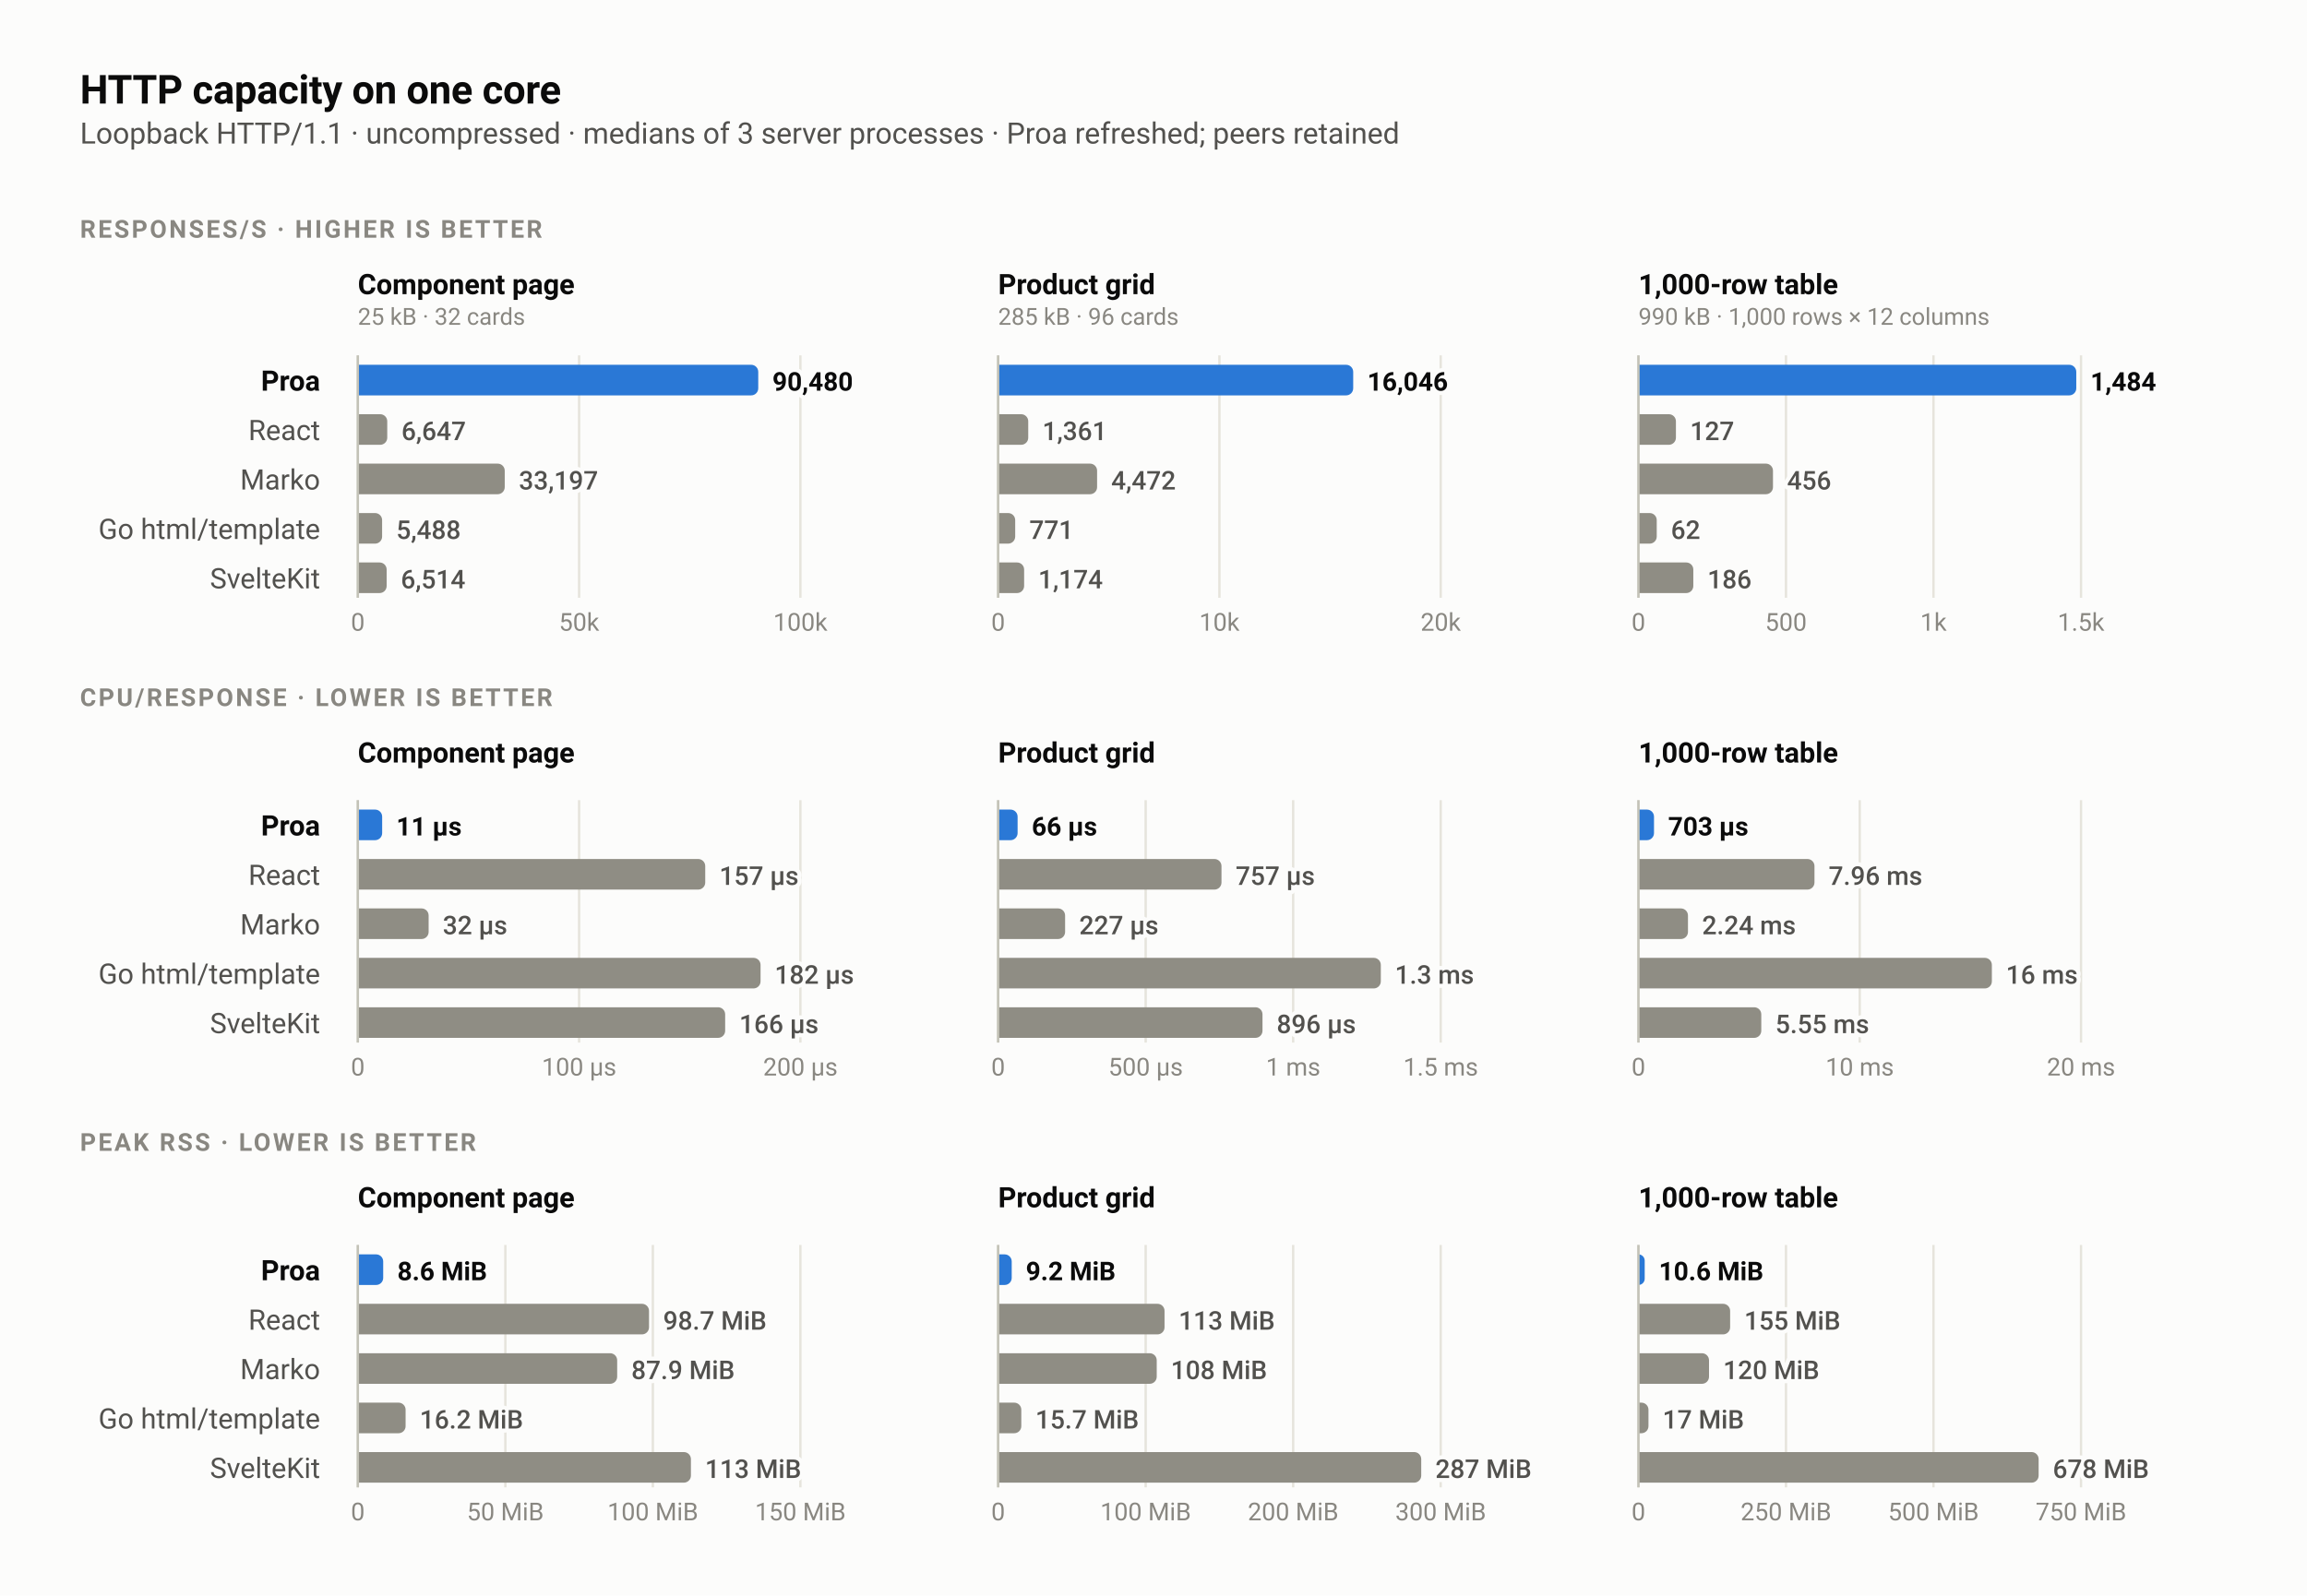
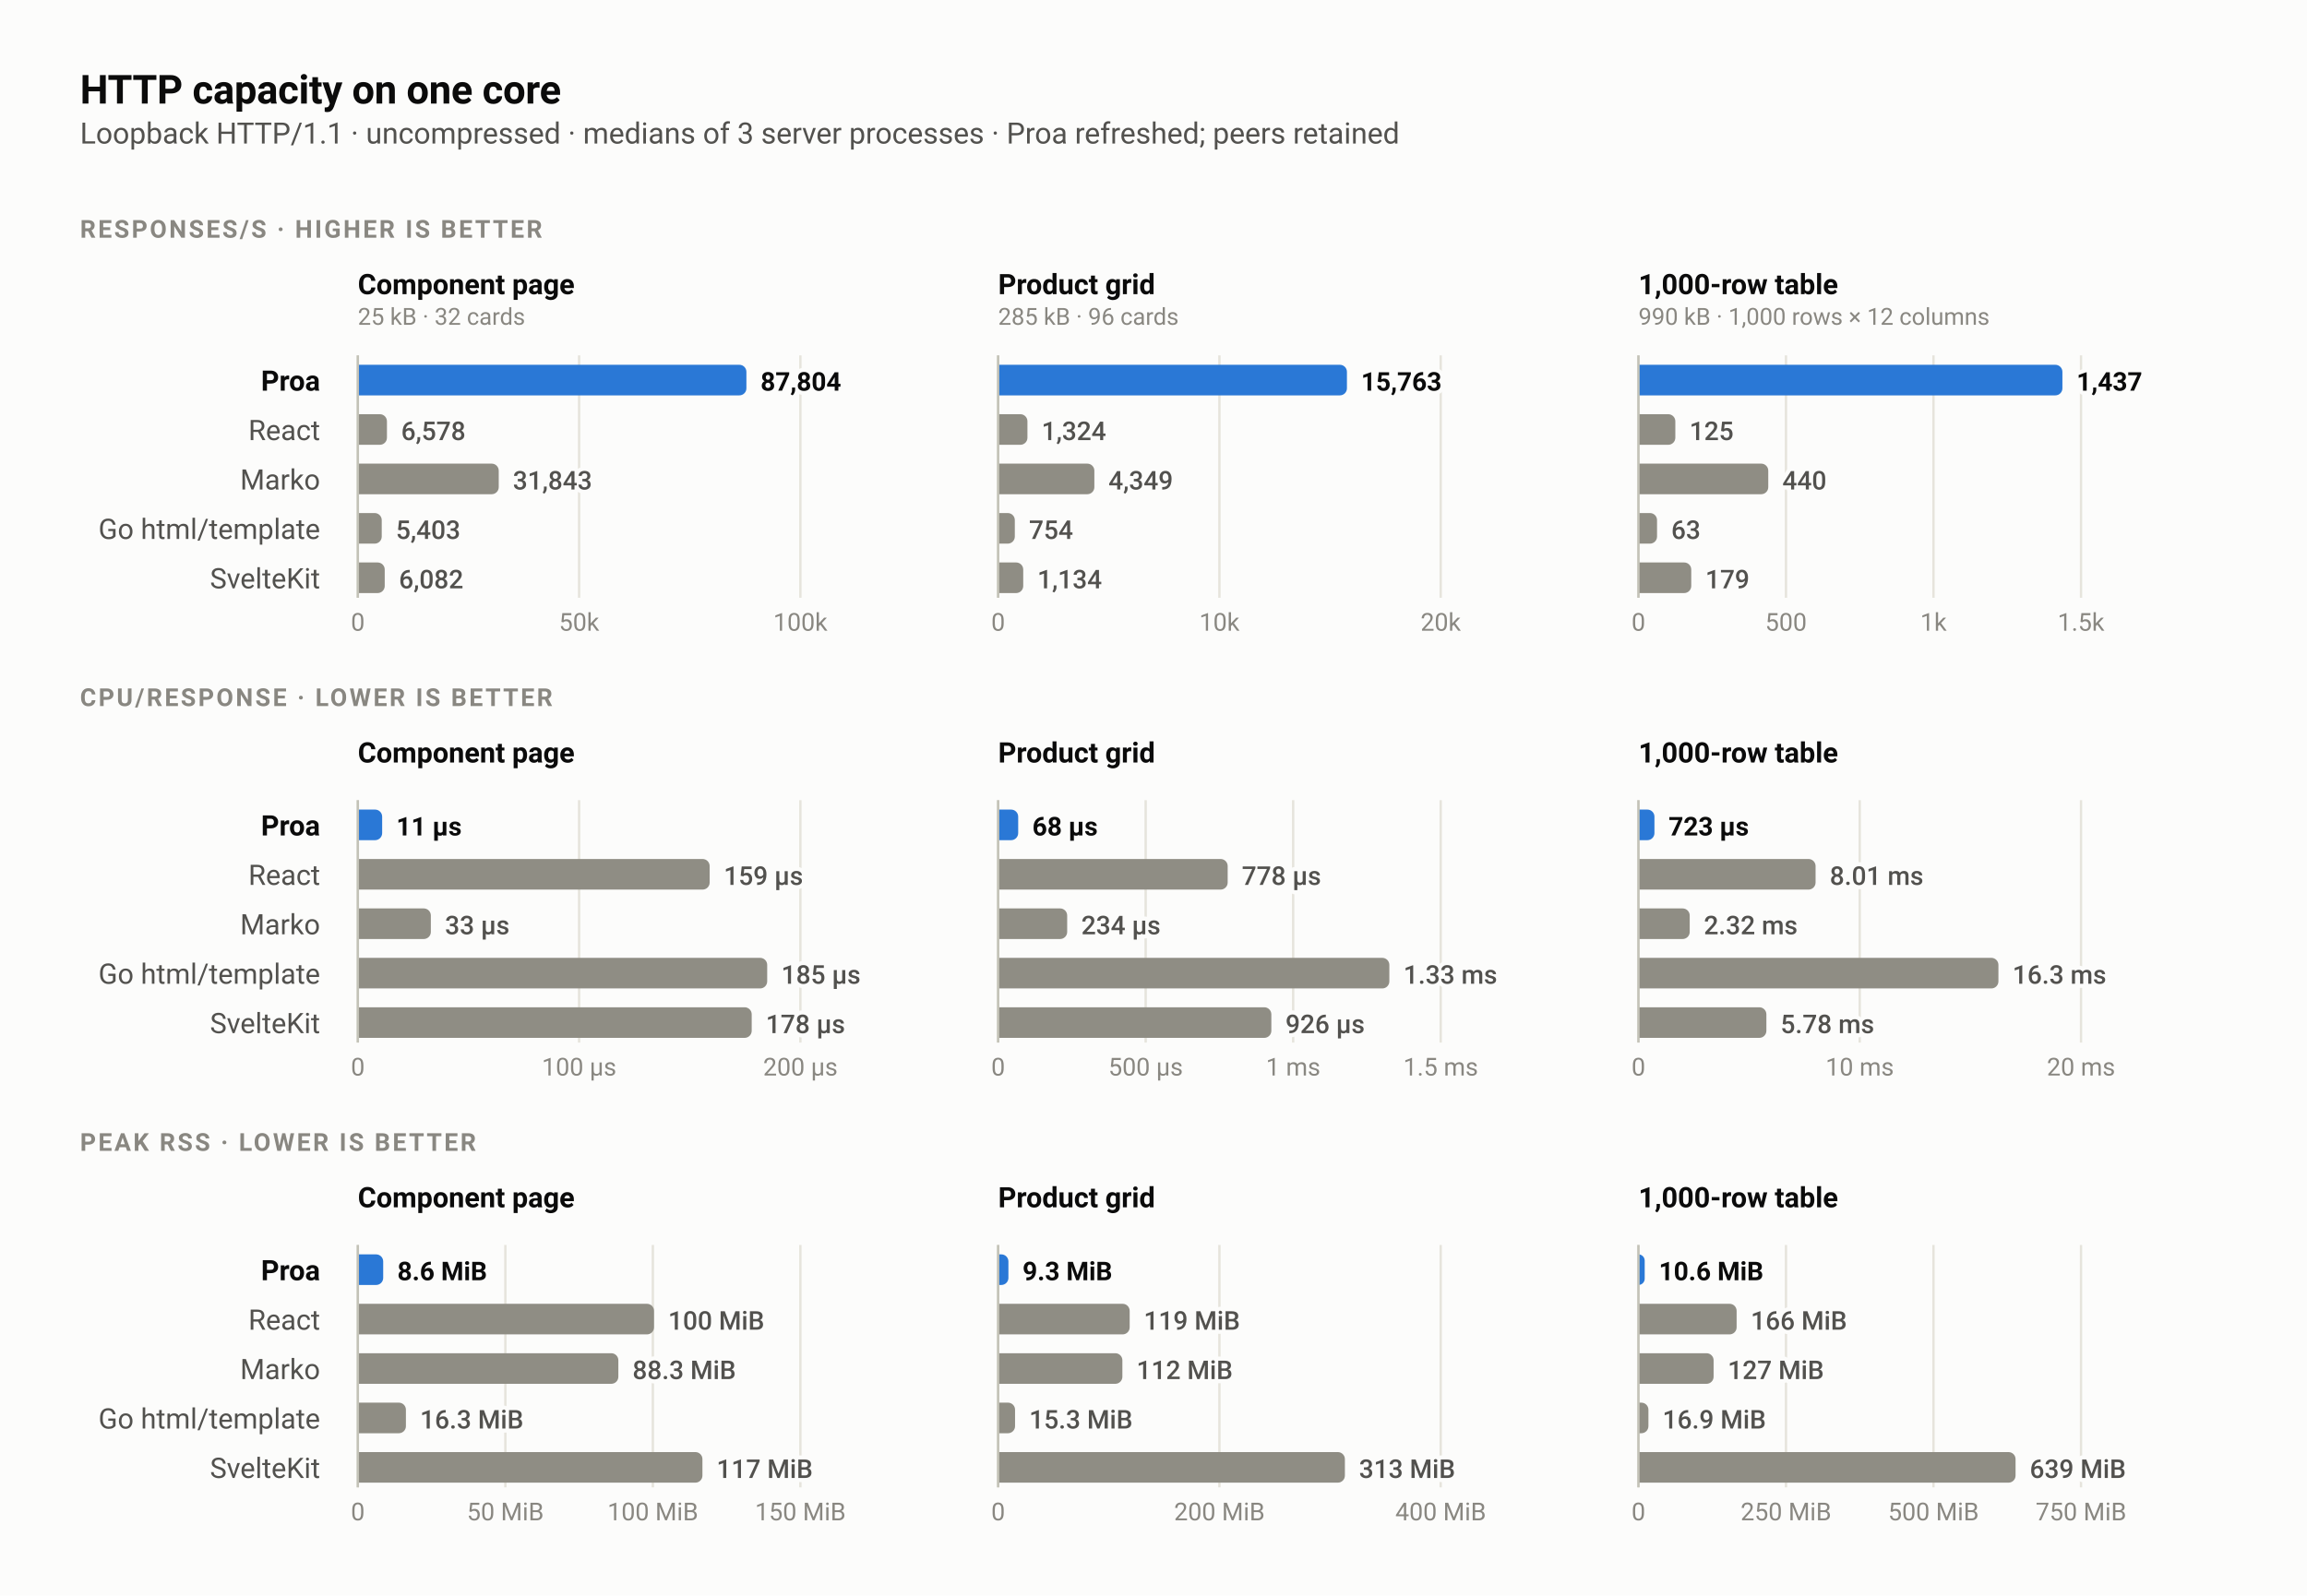
<svg xmlns="http://www.w3.org/2000/svg" width="980" height="678" viewBox="0 0 980 678" role="img" aria-labelledby="ttl dsc">
  <style>
  text { font-family: system-ui, -apple-system, "Segoe UI", Roboto, "Helvetica Neue", Arial, sans-serif; }
  .t   { font-size: 17px; font-weight: 600; fill: #0b0b0b; letter-spacing: -.005em; }
  .d   { font-size: 12.5px; font-weight: 400; fill: #52514e; }
  .eb  { font-size: 10.5px; font-weight: 600; fill: #898781; letter-spacing: .09em; }
  .cat { font-size: 12px; font-weight: 400; fill: #52514e; }
  .catb{ font-size: 12px; font-weight: 600; fill: #0b0b0b; }
  .lg  { font-size: 12px; font-weight: 400; fill: #52514e; }
  .tick{ font-size: 10.5px; font-weight: 400; fill: #898781; font-variant-numeric: tabular-nums; }
  .val { font-size: 11px; font-weight: 500; fill: #52514e; font-variant-numeric: tabular-nums;
         paint-order: stroke; stroke: #fcfcfb; stroke-width: 3.5px; stroke-linejoin: round; }
  .valb{ font-size: 11px; font-weight: 600; fill: #0b0b0b; font-variant-numeric: tabular-nums;
         paint-order: stroke; stroke: #fcfcfb; stroke-width: 3.5px; stroke-linejoin: round; }
  .valw{ font-size: 11px; font-weight: 600; fill: #fcfcfb; font-variant-numeric: tabular-nums; }
  .note{ font-size: 10px; font-weight: 400; fill: #898781; }
  .mono{ font-family: ui-monospace, SFMono-Regular, "SF Mono", Menlo, Consolas, monospace; }
  .end { text-anchor: end; }
  .mid { text-anchor: middle; }
</style>
  <rect width="980" height="678" fill="#fcfcfb" />
  <text x="34" y="44" class="t">HTTP capacity on one core</text>
  <text x="34" y="61" class="d">Loopback HTTP/1.1 · uncompressed · medians of 3 server processes · Proa refreshed; peers retained</text>
  <text x="34" y="101" class="eb">RESPONSES/S · HIGHER IS BETTER</text>
  <text x="152" y="125" class="catb">Component page</text>
  <text x="152" y="138" class="note">25 kB · 32 cards</text>
  <path d="M152 151L152 254" stroke="#e6e4dc" stroke-width="1" />
  <text x="152" y="268" class="tick mid">0</text>
  <path d="M246 151L246 254" stroke="#e6e4dc" stroke-width="1" />
  <text x="246" y="268" class="tick mid">50k</text>
  <path d="M340 151L340 254" stroke="#e6e4dc" stroke-width="1" />
  <text x="340" y="268" class="tick mid">100k</text>
-   <path d="M152 155H319.1a3 3 0 0 1 3 3V165a3 3 0 0 1 -3 3H152Z" fill="#2a78d6" />
-   <text x="328.1" y="166" class="valb">90,480</text>
+   <path d="M152 155H314.07a3 3 0 0 1 3 3V165a3 3 0 0 1 -3 3H152Z" fill="#2a78d6" />
+   <text x="323.07" y="166" class="valb">87,804</text>
  <text x="136" y="166" class="catb end">Proa</text>
-   <path d="M152 176H161.5a3 3 0 0 1 3 3V186a3 3 0 0 1 -3 3H152Z" fill="#8f8d84" />
-   <text x="170.5" y="187" class="val">6,647</text>
+   <path d="M152 176H161.37a3 3 0 0 1 3 3V186a3 3 0 0 1 -3 3H152Z" fill="#8f8d84" />
+   <text x="170.37" y="187" class="val">6,578</text>
  <text x="136" y="187" class="cat end">React</text>
-   <path d="M152 197H211.41a3 3 0 0 1 3 3V207a3 3 0 0 1 -3 3H152Z" fill="#8f8d84" />
-   <text x="220.41" y="208" class="val">33,197</text>
+   <path d="M152 197H208.86a3 3 0 0 1 3 3V207a3 3 0 0 1 -3 3H152Z" fill="#8f8d84" />
+   <text x="217.86" y="208" class="val">31,843</text>
  <text x="136" y="208" class="cat end">Marko</text>
-   <path d="M152 218H159.32a3 3 0 0 1 3 3V228a3 3 0 0 1 -3 3H152Z" fill="#8f8d84" />
-   <text x="168.32" y="229" class="val">5,488</text>
+   <path d="M152 218H159.16a3 3 0 0 1 3 3V228a3 3 0 0 1 -3 3H152Z" fill="#8f8d84" />
+   <text x="168.16" y="229" class="val">5,403</text>
  <text x="136" y="229" class="cat end">Go html/template</text>
-   <path d="M152 239H161.25a3 3 0 0 1 3 3V249a3 3 0 0 1 -3 3H152Z" fill="#8f8d84" />
-   <text x="170.25" y="250" class="val">6,514</text>
+   <path d="M152 239H160.43a3 3 0 0 1 3 3V249a3 3 0 0 1 -3 3H152Z" fill="#8f8d84" />
+   <text x="169.43" y="250" class="val">6,082</text>
  <text x="136" y="250" class="cat end">SvelteKit</text>
  <path d="M152 151L152 254" stroke="#c3c2b7" stroke-width="1" />
  <text x="424" y="125" class="catb">Product grid</text>
  <text x="424" y="138" class="note">285 kB · 96 cards</text>
  <path d="M424 151L424 254" stroke="#e6e4dc" stroke-width="1" />
  <text x="424" y="268" class="tick mid">0</text>
  <path d="M518 151L518 254" stroke="#e6e4dc" stroke-width="1" />
  <text x="518" y="268" class="tick mid">10k</text>
  <path d="M612 151L612 254" stroke="#e6e4dc" stroke-width="1" />
  <text x="612" y="268" class="tick mid">20k</text>
-   <path d="M424 155H571.83a3 3 0 0 1 3 3V165a3 3 0 0 1 -3 3H424Z" fill="#2a78d6" />
-   <text x="580.83" y="166" class="valb">16,046</text>
-   <path d="M424 176H433.79a3 3 0 0 1 3 3V186a3 3 0 0 1 -3 3H424Z" fill="#8f8d84" />
-   <text x="442.79" y="187" class="val">1,361</text>
-   <path d="M424 197H463.04a3 3 0 0 1 3 3V207a3 3 0 0 1 -3 3H424Z" fill="#8f8d84" />
-   <text x="472.04" y="208" class="val">4,472</text>
-   <path d="M424 218H428.25a3 3 0 0 1 3 3V228a3 3 0 0 1 -3 3H424Z" fill="#8f8d84" />
-   <text x="437.25" y="229" class="val">771</text>
-   <path d="M424 239H432.04a3 3 0 0 1 3 3V249a3 3 0 0 1 -3 3H424Z" fill="#8f8d84" />
-   <text x="441.04" y="250" class="val">1,174</text>
+   <path d="M424 155H569.17a3 3 0 0 1 3 3V165a3 3 0 0 1 -3 3H424Z" fill="#2a78d6" />
+   <text x="578.17" y="166" class="valb">15,763</text>
+   <path d="M424 176H433.45a3 3 0 0 1 3 3V186a3 3 0 0 1 -3 3H424Z" fill="#8f8d84" />
+   <text x="442.45" y="187" class="val">1,324</text>
+   <path d="M424 197H461.88a3 3 0 0 1 3 3V207a3 3 0 0 1 -3 3H424Z" fill="#8f8d84" />
+   <text x="470.88" y="208" class="val">4,349</text>
+   <path d="M424 218H428.09a3 3 0 0 1 3 3V228a3 3 0 0 1 -3 3H424Z" fill="#8f8d84" />
+   <text x="437.09" y="229" class="val">754</text>
+   <path d="M424 239H431.66a3 3 0 0 1 3 3V249a3 3 0 0 1 -3 3H424Z" fill="#8f8d84" />
+   <text x="440.66" y="250" class="val">1,134</text>
  <path d="M424 151L424 254" stroke="#c3c2b7" stroke-width="1" />
  <text x="696" y="125" class="catb">1,000-row table</text>
  <text x="696" y="138" class="note">990 kB · 1,000 rows × 12 columns</text>
  <path d="M696 151L696 254" stroke="#e6e4dc" stroke-width="1" />
  <text x="696" y="268" class="tick mid">0</text>
  <path d="M758.67 151L758.67 254" stroke="#e6e4dc" stroke-width="1" />
  <text x="758.67" y="268" class="tick mid">500</text>
  <path d="M821.33 151L821.33 254" stroke="#e6e4dc" stroke-width="1" />
  <text x="821.33" y="268" class="tick mid">1k</text>
  <path d="M884 151L884 254" stroke="#e6e4dc" stroke-width="1" />
  <text x="884" y="268" class="tick mid">1.5k</text>
-   <path d="M696 155H878.99a3 3 0 0 1 3 3V165a3 3 0 0 1 -3 3H696Z" fill="#2a78d6" />
-   <text x="887.99" y="166" class="valb">1,484</text>
-   <path d="M696 176H708.92a3 3 0 0 1 3 3V186a3 3 0 0 1 -3 3H696Z" fill="#8f8d84" />
-   <text x="717.92" y="187" class="val">127</text>
-   <path d="M696 197H750.15a3 3 0 0 1 3 3V207a3 3 0 0 1 -3 3H696Z" fill="#8f8d84" />
-   <text x="759.15" y="208" class="val">456</text>
-   <path d="M696 218H700.77a3 3 0 0 1 3 3V228a3 3 0 0 1 -3 3H696Z" fill="#8f8d84" />
-   <text x="709.77" y="229" class="val">62</text>
-   <path d="M696 239H716.31a3 3 0 0 1 3 3V249a3 3 0 0 1 -3 3H696Z" fill="#8f8d84" />
-   <text x="725.31" y="250" class="val">186</text>
+   <path d="M696 155H873.1a3 3 0 0 1 3 3V165a3 3 0 0 1 -3 3H696Z" fill="#2a78d6" />
+   <text x="882.1" y="166" class="valb">1,437</text>
+   <path d="M696 176H708.67a3 3 0 0 1 3 3V186a3 3 0 0 1 -3 3H696Z" fill="#8f8d84" />
+   <text x="717.67" y="187" class="val">125</text>
+   <path d="M696 197H748.15a3 3 0 0 1 3 3V207a3 3 0 0 1 -3 3H696Z" fill="#8f8d84" />
+   <text x="757.15" y="208" class="val">440</text>
+   <path d="M696 218H700.9a3 3 0 0 1 3 3V228a3 3 0 0 1 -3 3H696Z" fill="#8f8d84" />
+   <text x="709.9" y="229" class="val">63</text>
+   <path d="M696 239H715.43a3 3 0 0 1 3 3V249a3 3 0 0 1 -3 3H696Z" fill="#8f8d84" />
+   <text x="724.43" y="250" class="val">179</text>
  <path d="M696 151L696 254" stroke="#c3c2b7" stroke-width="1" />
  <text x="34" y="300" class="eb">CPU/RESPONSE · LOWER IS BETTER</text>
  <text x="152" y="324" class="catb">Component page</text>
  <path d="M152 340L152 443" stroke="#e6e4dc" stroke-width="1" />
  <text x="152" y="457" class="tick mid">0</text>
  <path d="M246 340L246 443" stroke="#e6e4dc" stroke-width="1" />
  <text x="246" y="457" class="tick mid">100 µs</text>
  <path d="M340 340L340 443" stroke="#e6e4dc" stroke-width="1" />
  <text x="340" y="457" class="tick mid">200 µs</text>
  <path d="M152 344H159.34a3 3 0 0 1 3 3V354a3 3 0 0 1 -3 3H152Z" fill="#2a78d6" />
  <text x="168.34" y="355" class="valb">11 µs</text>
  <text x="136" y="355" class="catb end">Proa</text>
-   <path d="M152 365H296.58a3 3 0 0 1 3 3V375a3 3 0 0 1 -3 3H152Z" fill="#8f8d84" />
-   <text x="305.58" y="376" class="val">157 µs</text>
+   <path d="M152 365H298.46a3 3 0 0 1 3 3V375a3 3 0 0 1 -3 3H152Z" fill="#8f8d84" />
+   <text x="307.46" y="376" class="val">159 µs</text>
  <text x="136" y="376" class="cat end">React</text>
-   <path d="M152 386H179.08a3 3 0 0 1 3 3V396a3 3 0 0 1 -3 3H152Z" fill="#8f8d84" />
-   <text x="188.08" y="397" class="val">32 µs</text>
+   <path d="M152 386H180.02a3 3 0 0 1 3 3V396a3 3 0 0 1 -3 3H152Z" fill="#8f8d84" />
+   <text x="189.02" y="397" class="val">33 µs</text>
  <text x="136" y="397" class="cat end">Marko</text>
-   <path d="M152 407H320.08a3 3 0 0 1 3 3V417a3 3 0 0 1 -3 3H152Z" fill="#8f8d84" />
-   <text x="329.08" y="418" class="val">182 µs</text>
+   <path d="M152 407H322.9a3 3 0 0 1 3 3V417a3 3 0 0 1 -3 3H152Z" fill="#8f8d84" />
+   <text x="331.9" y="418" class="val">185 µs</text>
  <text x="136" y="418" class="cat end">Go html/template</text>
-   <path d="M152 428H305.04a3 3 0 0 1 3 3V438a3 3 0 0 1 -3 3H152Z" fill="#8f8d84" />
-   <text x="314.04" y="439" class="val">166 µs</text>
+   <path d="M152 428H316.32a3 3 0 0 1 3 3V438a3 3 0 0 1 -3 3H152Z" fill="#8f8d84" />
+   <text x="325.32" y="439" class="val">178 µs</text>
  <text x="136" y="439" class="cat end">SvelteKit</text>
  <path d="M152 340L152 443" stroke="#c3c2b7" stroke-width="1" />
  <text x="424" y="324" class="catb">Product grid</text>
  <path d="M424 340L424 443" stroke="#e6e4dc" stroke-width="1" />
  <text x="424" y="457" class="tick mid">0</text>
  <path d="M486.67 340L486.67 443" stroke="#e6e4dc" stroke-width="1" />
  <text x="486.67" y="457" class="tick mid">500 µs</text>
  <path d="M549.33 340L549.33 443" stroke="#e6e4dc" stroke-width="1" />
  <text x="549.33" y="457" class="tick mid">1 ms</text>
  <path d="M612 340L612 443" stroke="#e6e4dc" stroke-width="1" />
  <text x="612" y="457" class="tick mid">1.5 ms</text>
-   <path d="M424 344H429.27a3 3 0 0 1 3 3V354a3 3 0 0 1 -3 3H424Z" fill="#2a78d6" />
-   <text x="438.27" y="355" class="valb">66 µs</text>
-   <path d="M424 365H515.88a3 3 0 0 1 3 3V375a3 3 0 0 1 -3 3H424Z" fill="#8f8d84" />
-   <text x="524.88" y="376" class="val">757 µs</text>
-   <path d="M424 386H449.45a3 3 0 0 1 3 3V396a3 3 0 0 1 -3 3H424Z" fill="#8f8d84" />
-   <text x="458.45" y="397" class="val">227 µs</text>
-   <path d="M424 407H583.56a3 3 0 0 1 3 3V417a3 3 0 0 1 -3 3H424Z" fill="#8f8d84" />
-   <text x="592.56" y="418" class="val">1.3 ms</text>
-   <path d="M424 428H533.3a3 3 0 0 1 3 3V438a3 3 0 0 1 -3 3H424Z" fill="#8f8d84" />
-   <text x="542.3" y="439" class="val">896 µs</text>
+   <path d="M424 344H429.52a3 3 0 0 1 3 3V354a3 3 0 0 1 -3 3H424Z" fill="#2a78d6" />
+   <text x="438.52" y="355" class="valb">68 µs</text>
+   <path d="M424 365H518.51a3 3 0 0 1 3 3V375a3 3 0 0 1 -3 3H424Z" fill="#8f8d84" />
+   <text x="527.51" y="376" class="val">778 µs</text>
+   <path d="M424 386H450.33a3 3 0 0 1 3 3V396a3 3 0 0 1 -3 3H424Z" fill="#8f8d84" />
+   <text x="459.33" y="397" class="val">234 µs</text>
+   <path d="M424 407H587.19a3 3 0 0 1 3 3V417a3 3 0 0 1 -3 3H424Z" fill="#8f8d84" />
+   <text x="596.19" y="418" class="val">1.33 ms</text>
+   <path d="M424 428H537.06a3 3 0 0 1 3 3V438a3 3 0 0 1 -3 3H424Z" fill="#8f8d84" />
+   <text x="546.06" y="439" class="val">926 µs</text>
  <path d="M424 340L424 443" stroke="#c3c2b7" stroke-width="1" />
  <text x="696" y="324" class="catb">1,000-row table</text>
  <path d="M696 340L696 443" stroke="#e6e4dc" stroke-width="1" />
  <text x="696" y="457" class="tick mid">0</text>
  <path d="M790 340L790 443" stroke="#e6e4dc" stroke-width="1" />
  <text x="790" y="457" class="tick mid">10 ms</text>
  <path d="M884 340L884 443" stroke="#e6e4dc" stroke-width="1" />
  <text x="884" y="457" class="tick mid">20 ms</text>
-   <path d="M696 344H699.61a3 3 0 0 1 3 3V354a3 3 0 0 1 -3 3H696Z" fill="#2a78d6" />
-   <text x="708.61" y="355" class="valb">703 µs</text>
-   <path d="M696 365H767.78a3 3 0 0 1 3 3V375a3 3 0 0 1 -3 3H696Z" fill="#8f8d84" />
-   <text x="776.78" y="376" class="val">7.96 ms</text>
-   <path d="M696 386H714.04a3 3 0 0 1 3 3V396a3 3 0 0 1 -3 3H696Z" fill="#8f8d84" />
-   <text x="723.04" y="397" class="val">2.24 ms</text>
-   <path d="M696 407H843.13a3 3 0 0 1 3 3V417a3 3 0 0 1 -3 3H696Z" fill="#8f8d84" />
-   <text x="852.13" y="418" class="val">16 ms</text>
-   <path d="M696 428H745.18a3 3 0 0 1 3 3V438a3 3 0 0 1 -3 3H696Z" fill="#8f8d84" />
-   <text x="754.18" y="439" class="val">5.55 ms</text>
+   <path d="M696 344H699.8a3 3 0 0 1 3 3V354a3 3 0 0 1 -3 3H696Z" fill="#2a78d6" />
+   <text x="708.8" y="355" class="valb">723 µs</text>
+   <path d="M696 365H768.25a3 3 0 0 1 3 3V375a3 3 0 0 1 -3 3H696Z" fill="#8f8d84" />
+   <text x="777.25" y="376" class="val">8.01 ms</text>
+   <path d="M696 386H714.78a3 3 0 0 1 3 3V396a3 3 0 0 1 -3 3H696Z" fill="#8f8d84" />
+   <text x="723.78" y="397" class="val">2.32 ms</text>
+   <path d="M696 407H845.92a3 3 0 0 1 3 3V417a3 3 0 0 1 -3 3H696Z" fill="#8f8d84" />
+   <text x="854.92" y="418" class="val">16.3 ms</text>
+   <path d="M696 428H747.35a3 3 0 0 1 3 3V438a3 3 0 0 1 -3 3H696Z" fill="#8f8d84" />
+   <text x="756.35" y="439" class="val">5.78 ms</text>
  <path d="M696 340L696 443" stroke="#c3c2b7" stroke-width="1" />
  <text x="34" y="489" class="eb">PEAK RSS · LOWER IS BETTER</text>
  <text x="152" y="513" class="catb">Component page</text>
  <path d="M152 529L152 632" stroke="#e6e4dc" stroke-width="1" />
  <text x="152" y="646" class="tick mid">0</text>
  <path d="M214.67 529L214.67 632" stroke="#e6e4dc" stroke-width="1" />
  <text x="214.67" y="646" class="tick mid">50 MiB</text>
  <path d="M277.33 529L277.33 632" stroke="#e6e4dc" stroke-width="1" />
  <text x="277.33" y="646" class="tick mid">100 MiB</text>
  <path d="M340 529L340 632" stroke="#e6e4dc" stroke-width="1" />
  <text x="340" y="646" class="tick mid">150 MiB</text>
  <path d="M152 533H159.78a3 3 0 0 1 3 3V543a3 3 0 0 1 -3 3H152Z" fill="#2a78d6" />
  <text x="168.78" y="544" class="valb">8.6 MiB</text>
  <text x="136" y="544" class="catb end">Proa</text>
-   <path d="M152 554H272.7a3 3 0 0 1 3 3V564a3 3 0 0 1 -3 3H152Z" fill="#8f8d84" />
-   <text x="281.7" y="565" class="val">98.7 MiB</text>
+   <path d="M152 554H274.83a3 3 0 0 1 3 3V564a3 3 0 0 1 -3 3H152Z" fill="#8f8d84" />
+   <text x="283.83" y="565" class="val">100 MiB</text>
  <text x="136" y="565" class="cat end">React</text>
-   <path d="M152 575H259.17a3 3 0 0 1 3 3V585a3 3 0 0 1 -3 3H152Z" fill="#8f8d84" />
-   <text x="268.17" y="586" class="val">87.9 MiB</text>
+   <path d="M152 575H259.67a3 3 0 0 1 3 3V585a3 3 0 0 1 -3 3H152Z" fill="#8f8d84" />
+   <text x="268.67" y="586" class="val">88.3 MiB</text>
  <text x="136" y="586" class="cat end">Marko</text>
-   <path d="M152 596H169.3a3 3 0 0 1 3 3V606a3 3 0 0 1 -3 3H152Z" fill="#8f8d84" />
-   <text x="178.3" y="607" class="val">16.2 MiB</text>
+   <path d="M152 596H169.43a3 3 0 0 1 3 3V606a3 3 0 0 1 -3 3H152Z" fill="#8f8d84" />
+   <text x="178.43" y="607" class="val">16.3 MiB</text>
  <text x="136" y="607" class="cat end">Go html/template</text>
-   <path d="M152 617H290.5a3 3 0 0 1 3 3V627a3 3 0 0 1 -3 3H152Z" fill="#8f8d84" />
-   <text x="299.5" y="628" class="val">113 MiB</text>
+   <path d="M152 617H295.39a3 3 0 0 1 3 3V627a3 3 0 0 1 -3 3H152Z" fill="#8f8d84" />
+   <text x="304.39" y="628" class="val">117 MiB</text>
  <text x="136" y="628" class="cat end">SvelteKit</text>
  <path d="M152 529L152 632" stroke="#c3c2b7" stroke-width="1" />
  <text x="424" y="513" class="catb">Product grid</text>
  <path d="M424 529L424 632" stroke="#e6e4dc" stroke-width="1" />
  <text x="424" y="646" class="tick mid">0</text>
-   <path d="M486.67 529L486.67 632" stroke="#e6e4dc" stroke-width="1" />
-   <text x="486.67" y="646" class="tick mid">100 MiB</text>
-   <path d="M549.33 529L549.33 632" stroke="#e6e4dc" stroke-width="1" />
-   <text x="549.33" y="646" class="tick mid">200 MiB</text>
+   <path d="M518 529L518 632" stroke="#e6e4dc" stroke-width="1" />
+   <text x="518" y="646" class="tick mid">200 MiB</text>
  <path d="M612 529L612 632" stroke="#e6e4dc" stroke-width="1" />
-   <text x="612" y="646" class="tick mid">300 MiB</text>
-   <path d="M424 533H426.77a3 3 0 0 1 3 3V543a3 3 0 0 1 -3 3H424Z" fill="#2a78d6" />
-   <text x="435.77" y="544" class="valb">9.2 MiB</text>
-   <path d="M424 554H491.69a3 3 0 0 1 3 3V564a3 3 0 0 1 -3 3H424Z" fill="#8f8d84" />
-   <text x="500.69" y="565" class="val">113 MiB</text>
-   <path d="M424 575H488.37a3 3 0 0 1 3 3V585a3 3 0 0 1 -3 3H424Z" fill="#8f8d84" />
-   <text x="497.37" y="586" class="val">108 MiB</text>
-   <path d="M424 596H430.84a3 3 0 0 1 3 3V606a3 3 0 0 1 -3 3H424Z" fill="#8f8d84" />
-   <text x="439.84" y="607" class="val">15.7 MiB</text>
-   <path d="M424 617H600.73a3 3 0 0 1 3 3V627a3 3 0 0 1 -3 3H424Z" fill="#8f8d84" />
-   <text x="609.73" y="628" class="val">287 MiB</text>
+   <text x="612" y="646" class="tick mid">400 MiB</text>
+   <path d="M424 533H425.37a3 3 0 0 1 3 3V543a3 3 0 0 1 -3 3H424Z" fill="#2a78d6" />
+   <text x="434.37" y="544" class="valb">9.3 MiB</text>
+   <path d="M424 554H476.88a3 3 0 0 1 3 3V564a3 3 0 0 1 -3 3H424Z" fill="#8f8d84" />
+   <text x="485.88" y="565" class="val">119 MiB</text>
+   <path d="M424 575H473.78a3 3 0 0 1 3 3V585a3 3 0 0 1 -3 3H424Z" fill="#8f8d84" />
+   <text x="482.78" y="586" class="val">112 MiB</text>
+   <path d="M424 596H428.19a3 3 0 0 1 3 3V606a3 3 0 0 1 -3 3H424Z" fill="#8f8d84" />
+   <text x="437.19" y="607" class="val">15.3 MiB</text>
+   <path d="M424 617H568.3a3 3 0 0 1 3 3V627a3 3 0 0 1 -3 3H424Z" fill="#8f8d84" />
+   <text x="577.3" y="628" class="val">313 MiB</text>
  <path d="M424 529L424 632" stroke="#c3c2b7" stroke-width="1" />
  <text x="696" y="513" class="catb">1,000-row table</text>
  <path d="M696 529L696 632" stroke="#e6e4dc" stroke-width="1" />
  <text x="696" y="646" class="tick mid">0</text>
  <path d="M758.67 529L758.67 632" stroke="#e6e4dc" stroke-width="1" />
  <text x="758.67" y="646" class="tick mid">250 MiB</text>
  <path d="M821.33 529L821.33 632" stroke="#e6e4dc" stroke-width="1" />
  <text x="821.33" y="646" class="tick mid">500 MiB</text>
  <path d="M884 529L884 632" stroke="#e6e4dc" stroke-width="1" />
  <text x="884" y="646" class="tick mid">750 MiB</text>
  <path d="M696 533H696a2.66 2.66 0 0 1 2.66 2.66V543.34a2.66 2.66 0 0 1 -2.66 2.66H696Z" fill="#2a78d6" />
  <text x="704.66" y="544" class="valb">10.6 MiB</text>
-   <path d="M696 554H731.95a3 3 0 0 1 3 3V564a3 3 0 0 1 -3 3H696Z" fill="#8f8d84" />
-   <text x="740.95" y="565" class="val">155 MiB</text>
-   <path d="M696 575H722.98a3 3 0 0 1 3 3V585a3 3 0 0 1 -3 3H696Z" fill="#8f8d84" />
-   <text x="731.98" y="586" class="val">120 MiB</text>
-   <path d="M696 596H697.26a3 3 0 0 1 3 3V606a3 3 0 0 1 -3 3H696Z" fill="#8f8d84" />
-   <text x="706.26" y="607" class="val">17 MiB</text>
-   <path d="M696 617H863a3 3 0 0 1 3 3V627a3 3 0 0 1 -3 3H696Z" fill="#8f8d84" />
-   <text x="872" y="628" class="val">678 MiB</text>
+   <path d="M696 554H734.71a3 3 0 0 1 3 3V564a3 3 0 0 1 -3 3H696Z" fill="#8f8d84" />
+   <text x="743.71" y="565" class="val">166 MiB</text>
+   <path d="M696 575H724.93a3 3 0 0 1 3 3V585a3 3 0 0 1 -3 3H696Z" fill="#8f8d84" />
+   <text x="733.93" y="586" class="val">127 MiB</text>
+   <path d="M696 596H697.24a3 3 0 0 1 3 3V606a3 3 0 0 1 -3 3H696Z" fill="#8f8d84" />
+   <text x="706.24" y="607" class="val">16.9 MiB</text>
+   <path d="M696 617H853.2a3 3 0 0 1 3 3V627a3 3 0 0 1 -3 3H696Z" fill="#8f8d84" />
+   <text x="862.2" y="628" class="val">639 MiB</text>
  <path d="M696 529L696 632" stroke="#c3c2b7" stroke-width="1" />
</svg>
